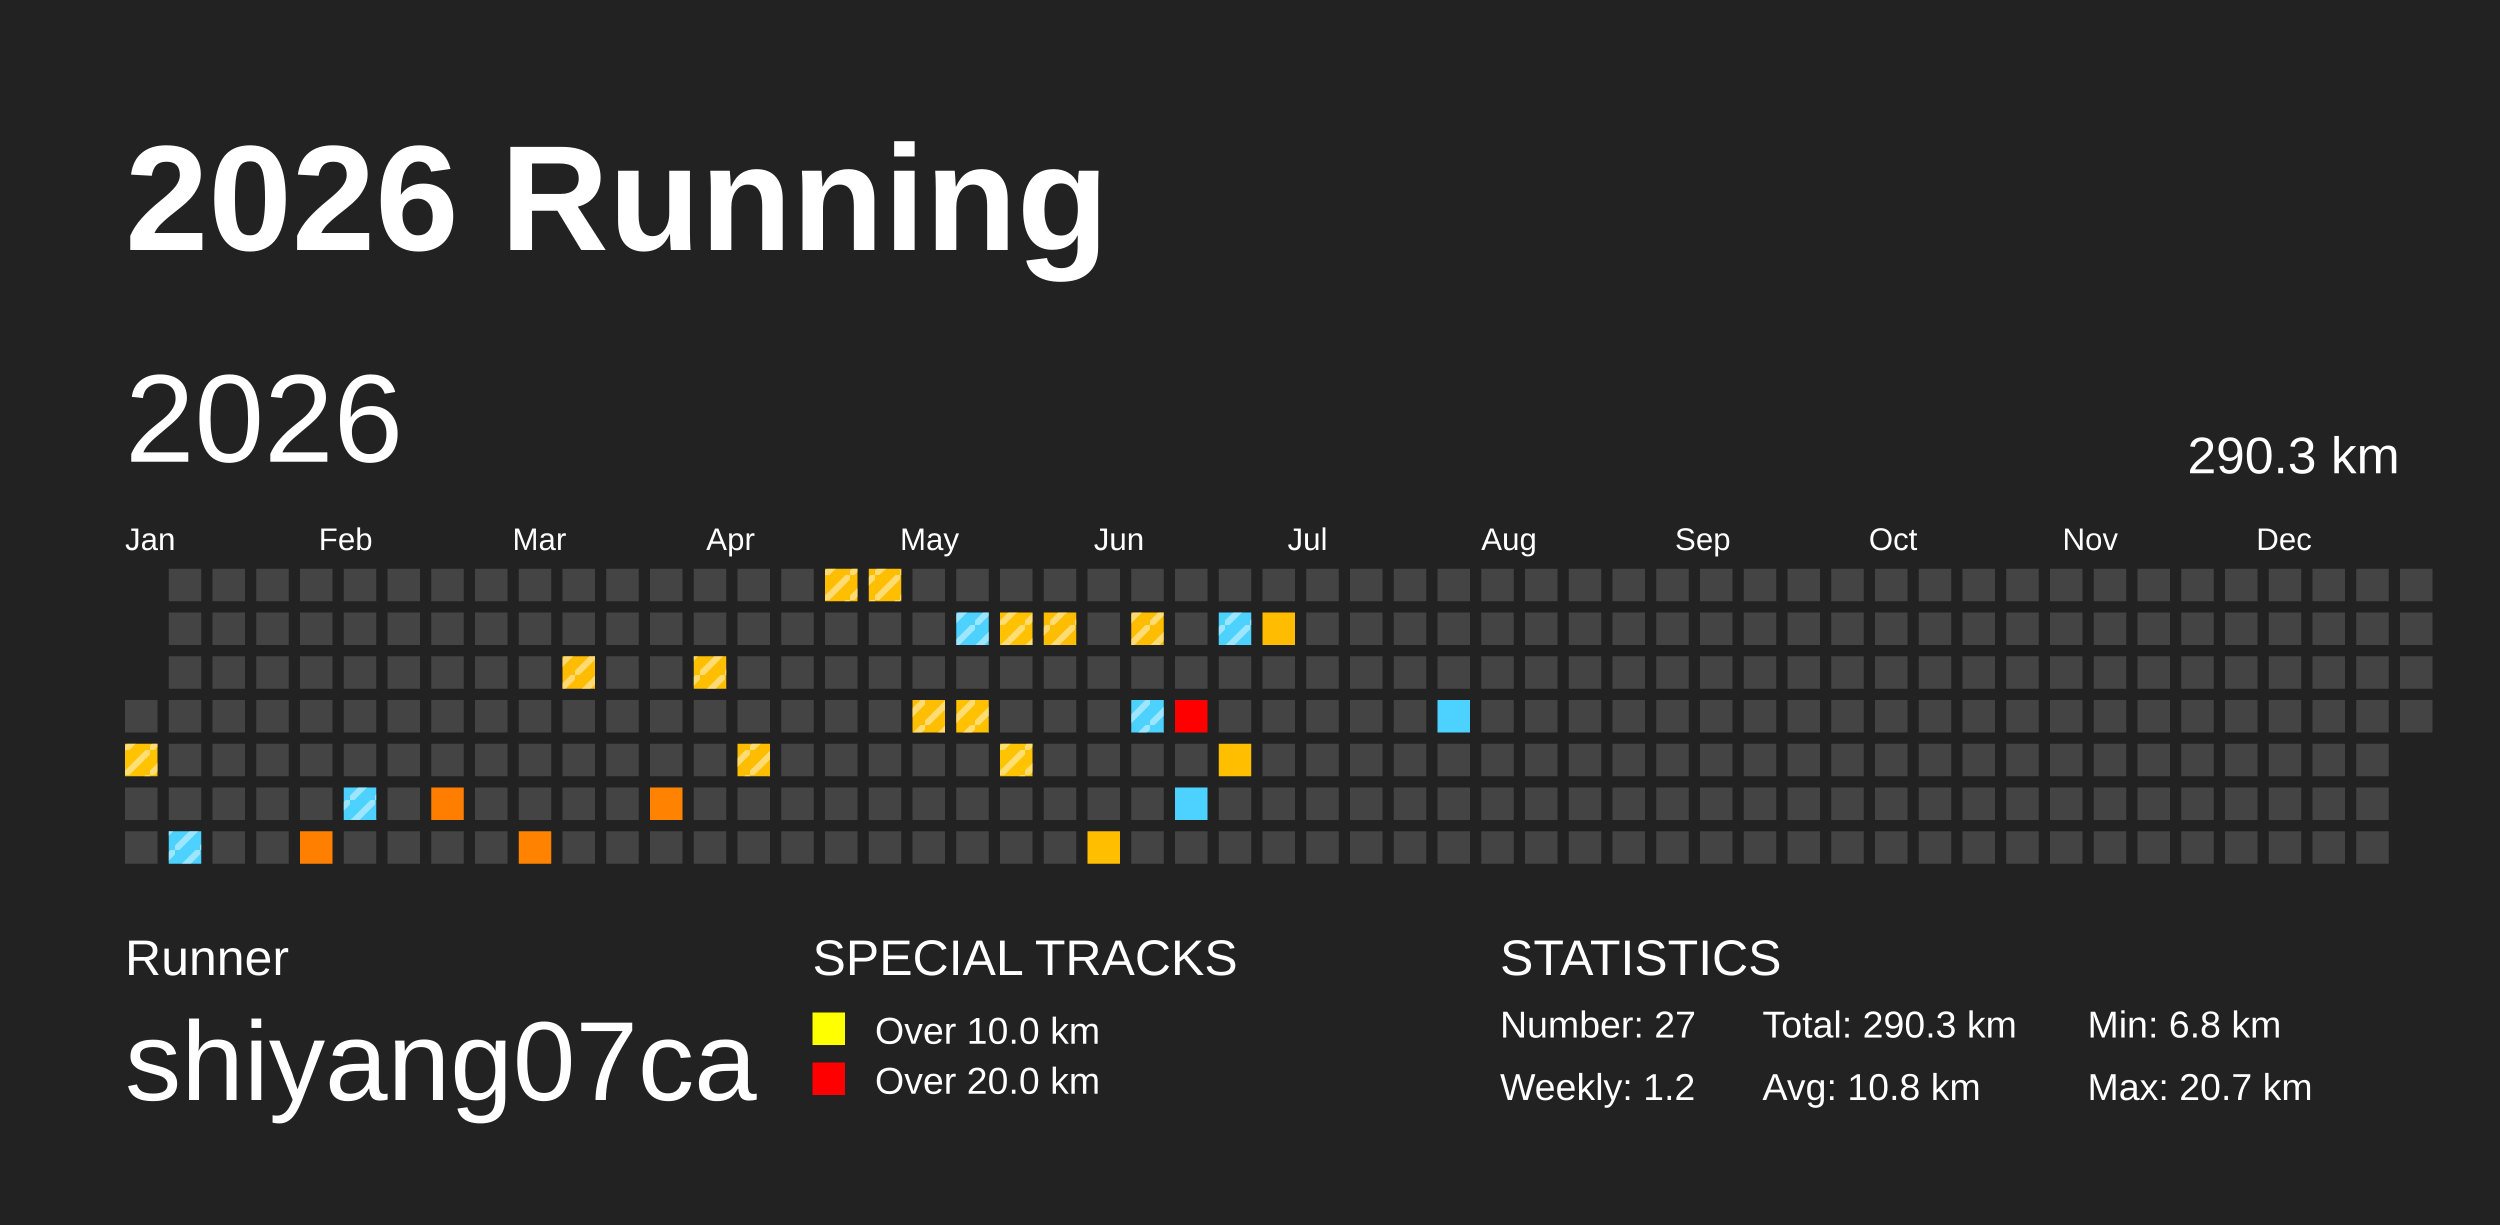
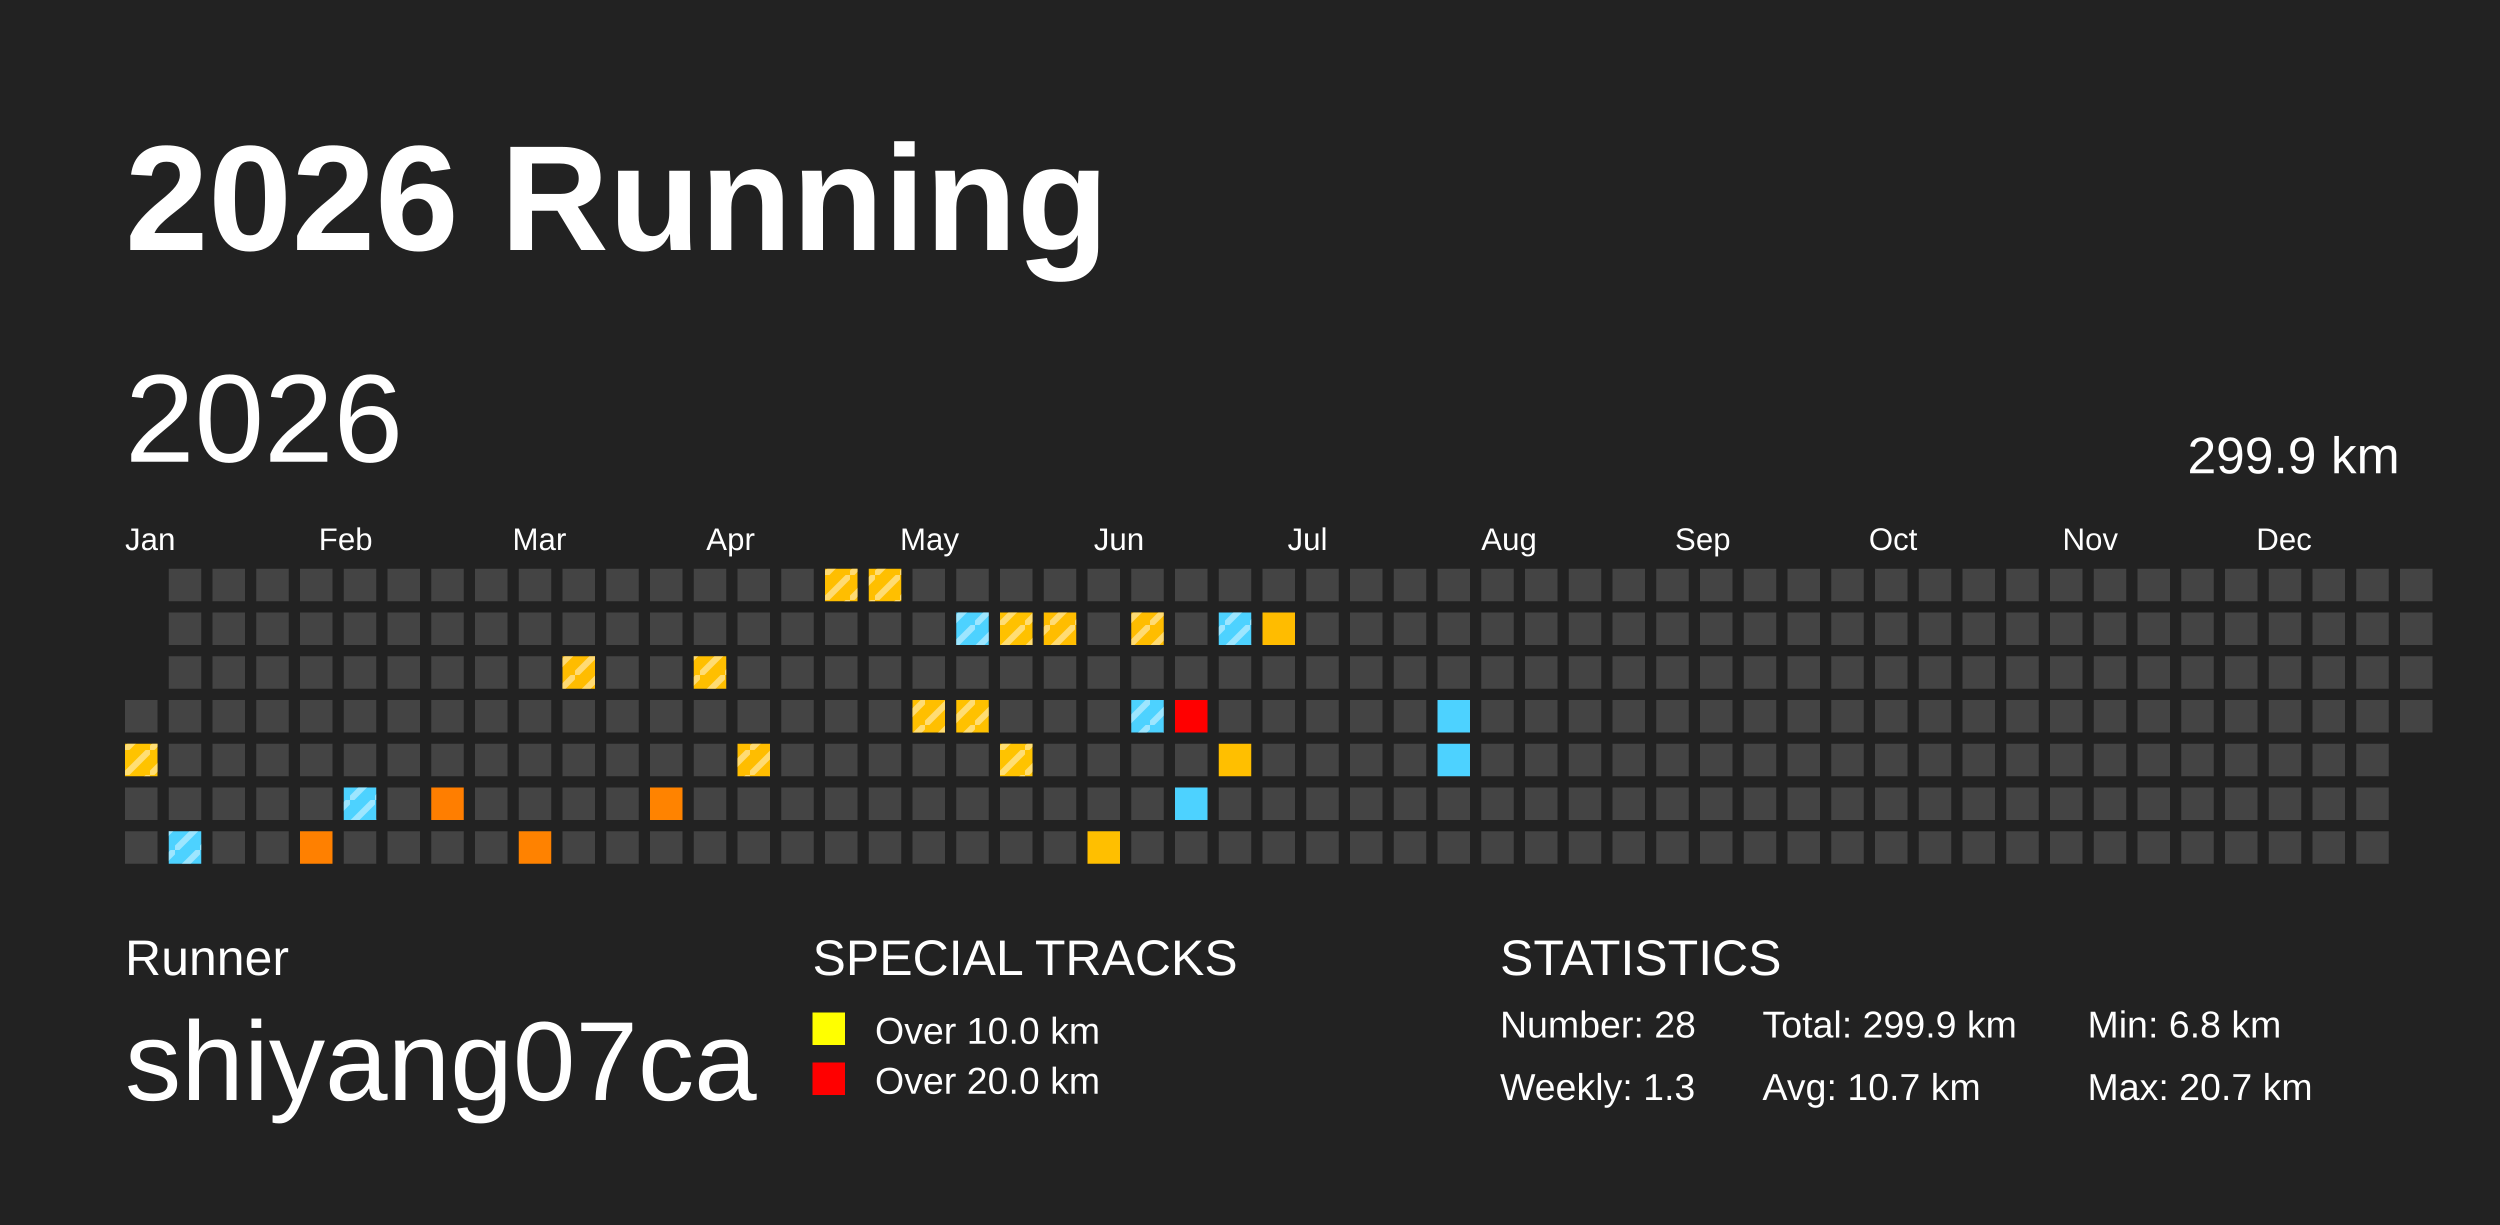
<svg xmlns="http://www.w3.org/2000/svg" baseProfile="full" height="98mm" version="1.1" viewBox="0,0,200,98" width="200mm">
  <defs>
    <pattern height="2" id="indoor-stripe" patternUnits="userSpaceOnUse" width="2">
      <line stroke="white" stroke-opacity="0.45" stroke-width="0.5" x1="0" x2="2" y1="2" y2="0" />
    </pattern>
  </defs>
  <rect fill="#222222" height="98" width="200" x="0" y="0" />
  <text fill="#FFFFFF" style="font-size:12px; font-family:Arial; font-weight:bold;" x="10" y="20">2026 Running</text>
  <text fill="#FFFFFF" style="font-size:4px; font-family:Arial" x="10" y="78">Runner</text>
  <text fill="#FFFFFF" style="font-size:9px; font-family:Arial" x="10" y="88">shiyang07ca</text>
  <text fill="#FFFFFF" style="font-size:4px; font-family:Arial" x="65" y="78">SPECIAL TRACKS</text>
  <rect fill="yellow" height="2.6" width="2.6" x="65" y="81" />
  <text fill="#FFFFFF" style="font-size:3px; font-family:Arial" x="70" y="83.5">Over 10.0 km</text>
  <rect fill="red" height="2.6" width="2.6" x="65" y="85" />
  <text fill="#FFFFFF" style="font-size:3px; font-family:Arial" x="70" y="87.5">Over 20.0 km</text>
  <text fill="#FFFFFF" style="font-size:4px; font-family:Arial" x="120" y="78">STATISTICS</text>
-   <text fill="#FFFFFF" style="font-size:3px; font-family:Arial" x="120" y="83">Number: 27</text>
-   <text fill="#FFFFFF" style="font-size:3px; font-family:Arial" x="120" y="88">Weekly: 1.2</text>
-   <text fill="#FFFFFF" style="font-size:3px; font-family:Arial" x="141" y="83">Total: 290.3 km</text>
-   <text fill="#FFFFFF" style="font-size:3px; font-family:Arial" x="141" y="88">Avg: 10.8 km</text>
+   <text fill="#FFFFFF" style="font-size:3px; font-family:Arial" x="120" y="83">Number: 28</text>
+   <text fill="#FFFFFF" style="font-size:3px; font-family:Arial" x="120" y="88">Weekly: 1.3</text>
+   <text fill="#FFFFFF" style="font-size:3px; font-family:Arial" x="141" y="83">Total: 299.9 km</text>
+   <text fill="#FFFFFF" style="font-size:3px; font-family:Arial" x="141" y="88">Avg: 10.7 km</text>
  <text fill="#FFFFFF" style="font-size:3px; font-family:Arial" x="167" y="83">Min: 6.8 km</text>
  <text fill="#FFFFFF" style="font-size:3px; font-family:Arial" x="167" y="88">Max: 20.7 km</text>
  <text dominant-baseline="hanging" fill="#FFFFFF" style="font-size:10.0px; font-family:Arial;" x="10" y="30">2026</text>
-   <text dominant-baseline="hanging" fill="#FFFFFF" style="font-size:4.125px; font-family:Arial;" x="175" y="35">290.3 km</text>
+   <text dominant-baseline="hanging" fill="#FFFFFF" style="font-size:4.125px; font-family:Arial;" x="175" y="35">299.9 km</text>
  <text fill="#FFFFFF" style="font-size:2.5px; font-family:Arial" x="10.0" y="44">Jan</text>
  <text fill="#FFFFFF" style="font-size:2.5px; font-family:Arial" x="25.5" y="44">Feb</text>
  <text fill="#FFFFFF" style="font-size:2.5px; font-family:Arial" x="41.0" y="44">Mar</text>
  <text fill="#FFFFFF" style="font-size:2.5px; font-family:Arial" x="56.5" y="44">Apr</text>
  <text fill="#FFFFFF" style="font-size:2.5px; font-family:Arial" x="72.0" y="44">May</text>
  <text fill="#FFFFFF" style="font-size:2.5px; font-family:Arial" x="87.5" y="44">Jun</text>
  <text fill="#FFFFFF" style="font-size:2.5px; font-family:Arial" x="103.0" y="44">Jul</text>
  <text fill="#FFFFFF" style="font-size:2.5px; font-family:Arial" x="118.5" y="44">Aug</text>
  <text fill="#FFFFFF" style="font-size:2.5px; font-family:Arial" x="134.0" y="44">Sep</text>
  <text fill="#FFFFFF" style="font-size:2.5px; font-family:Arial" x="149.5" y="44">Oct</text>
  <text fill="#FFFFFF" style="font-size:2.5px; font-family:Arial" x="165.0" y="44">Nov</text>
  <text fill="#FFFFFF" style="font-size:2.5px; font-family:Arial" x="180.5" y="44">Dec</text>
  <rect fill="#444444" height="2.6" width="2.6" x="10.0" y="56.0" />
  <rect fill="#ffc300" height="2.6" width="2.6" x="10.0" y="59.5" />
  <rect fill="url(#indoor-stripe)" height="2.6" style="pointer-events: none;" width="2.6" x="10.0" y="59.5" />
  <rect fill="#444444" height="2.6" width="2.6" x="10.0" y="63.0" />
  <rect fill="#444444" height="2.6" width="2.6" x="10.0" y="66.5" />
  <rect fill="#444444" height="2.6" width="2.6" x="13.5" y="45.5" />
  <rect fill="#444444" height="2.6" width="2.6" x="13.5" y="49.0" />
  <rect fill="#444444" height="2.6" width="2.6" x="13.5" y="52.5" />
  <rect fill="#444444" height="2.6" width="2.6" x="13.5" y="56.0" />
  <rect fill="#444444" height="2.6" width="2.6" x="13.5" y="59.5" />
  <rect fill="#444444" height="2.6" width="2.6" x="13.5" y="63.0" />
  <rect fill="#4dd2ff" height="2.6" width="2.6" x="13.5" y="66.5" />
  <rect fill="url(#indoor-stripe)" height="2.6" style="pointer-events: none;" width="2.6" x="13.5" y="66.5" />
  <rect fill="#444444" height="2.6" width="2.6" x="17.0" y="45.5" />
  <rect fill="#444444" height="2.6" width="2.6" x="17.0" y="49.0" />
  <rect fill="#444444" height="2.6" width="2.6" x="17.0" y="52.5" />
  <rect fill="#444444" height="2.6" width="2.6" x="17.0" y="56.0" />
  <rect fill="#444444" height="2.6" width="2.6" x="17.0" y="59.5" />
  <rect fill="#444444" height="2.6" width="2.6" x="17.0" y="63.0" />
  <rect fill="#444444" height="2.6" width="2.6" x="17.0" y="66.5" />
  <rect fill="#444444" height="2.6" width="2.6" x="20.5" y="45.5" />
  <rect fill="#444444" height="2.6" width="2.6" x="20.5" y="49.0" />
  <rect fill="#444444" height="2.6" width="2.6" x="20.5" y="52.5" />
  <rect fill="#444444" height="2.6" width="2.6" x="20.5" y="56.0" />
  <rect fill="#444444" height="2.6" width="2.6" x="20.5" y="59.5" />
  <rect fill="#444444" height="2.6" width="2.6" x="20.5" y="63.0" />
  <rect fill="#444444" height="2.6" width="2.6" x="20.5" y="66.5" />
  <rect fill="#444444" height="2.6" width="2.6" x="24.0" y="45.5" />
  <rect fill="#444444" height="2.6" width="2.6" x="24.0" y="49.0" />
  <rect fill="#444444" height="2.6" width="2.6" x="24.0" y="52.5" />
  <rect fill="#444444" height="2.6" width="2.6" x="24.0" y="56.0" />
  <rect fill="#444444" height="2.6" width="2.6" x="24.0" y="59.5" />
  <rect fill="#444444" height="2.6" width="2.6" x="24.0" y="63.0" />
  <rect fill="#ff8000" height="2.6" width="2.6" x="24.0" y="66.5" />
  <rect fill="#444444" height="2.6" width="2.6" x="27.5" y="45.5" />
  <rect fill="#444444" height="2.6" width="2.6" x="27.5" y="49.0" />
  <rect fill="#444444" height="2.6" width="2.6" x="27.5" y="52.5" />
  <rect fill="#444444" height="2.6" width="2.6" x="27.5" y="56.0" />
  <rect fill="#444444" height="2.6" width="2.6" x="27.5" y="59.5" />
  <rect fill="#4dd2ff" height="2.6" width="2.6" x="27.5" y="63.0" />
  <rect fill="url(#indoor-stripe)" height="2.6" style="pointer-events: none;" width="2.6" x="27.5" y="63.0" />
  <rect fill="#444444" height="2.6" width="2.6" x="27.5" y="66.5" />
  <rect fill="#444444" height="2.6" width="2.6" x="31.0" y="45.5" />
  <rect fill="#444444" height="2.6" width="2.6" x="31.0" y="49.0" />
  <rect fill="#444444" height="2.6" width="2.6" x="31.0" y="52.5" />
  <rect fill="#444444" height="2.6" width="2.6" x="31.0" y="56.0" />
  <rect fill="#444444" height="2.6" width="2.6" x="31.0" y="59.5" />
  <rect fill="#444444" height="2.6" width="2.6" x="31.0" y="63.0" />
  <rect fill="#444444" height="2.6" width="2.6" x="31.0" y="66.5" />
  <rect fill="#444444" height="2.6" width="2.6" x="34.5" y="45.5" />
  <rect fill="#444444" height="2.6" width="2.6" x="34.5" y="49.0" />
  <rect fill="#444444" height="2.6" width="2.6" x="34.5" y="52.5" />
  <rect fill="#444444" height="2.6" width="2.6" x="34.5" y="56.0" />
  <rect fill="#444444" height="2.6" width="2.6" x="34.5" y="59.5" />
  <rect fill="#ff7e00" height="2.6" width="2.6" x="34.5" y="63.0" />
  <rect fill="#444444" height="2.6" width="2.6" x="34.5" y="66.5" />
  <rect fill="#444444" height="2.6" width="2.6" x="38.0" y="45.5" />
  <rect fill="#444444" height="2.6" width="2.6" x="38.0" y="49.0" />
  <rect fill="#444444" height="2.6" width="2.6" x="38.0" y="52.5" />
  <rect fill="#444444" height="2.6" width="2.6" x="38.0" y="56.0" />
  <rect fill="#444444" height="2.6" width="2.6" x="38.0" y="59.5" />
  <rect fill="#444444" height="2.6" width="2.6" x="38.0" y="63.0" />
  <rect fill="#444444" height="2.6" width="2.6" x="38.0" y="66.5" />
  <rect fill="#444444" height="2.6" width="2.6" x="41.5" y="45.5" />
  <rect fill="#444444" height="2.6" width="2.6" x="41.5" y="49.0" />
  <rect fill="#444444" height="2.6" width="2.6" x="41.5" y="52.5" />
  <rect fill="#444444" height="2.6" width="2.6" x="41.5" y="56.0" />
  <rect fill="#444444" height="2.6" width="2.6" x="41.5" y="59.5" />
  <rect fill="#444444" height="2.6" width="2.6" x="41.5" y="63.0" />
  <rect fill="#ff8200" height="2.6" width="2.6" x="41.5" y="66.5" />
  <rect fill="#444444" height="2.6" width="2.6" x="45.0" y="45.5" />
  <rect fill="#444444" height="2.6" width="2.6" x="45.0" y="49.0" />
  <rect fill="#ffbc00" height="2.6" width="2.6" x="45.0" y="52.5" />
  <rect fill="url(#indoor-stripe)" height="2.6" style="pointer-events: none;" width="2.6" x="45.0" y="52.5" />
  <rect fill="#444444" height="2.6" width="2.6" x="45.0" y="56.0" />
  <rect fill="#444444" height="2.6" width="2.6" x="45.0" y="59.5" />
  <rect fill="#444444" height="2.6" width="2.6" x="45.0" y="63.0" />
  <rect fill="#444444" height="2.6" width="2.6" x="45.0" y="66.5" />
  <rect fill="#444444" height="2.6" width="2.6" x="48.5" y="45.5" />
  <rect fill="#444444" height="2.6" width="2.6" x="48.5" y="49.0" />
  <rect fill="#444444" height="2.6" width="2.6" x="48.5" y="52.5" />
  <rect fill="#444444" height="2.6" width="2.6" x="48.5" y="56.0" />
  <rect fill="#444444" height="2.6" width="2.6" x="48.5" y="59.5" />
  <rect fill="#444444" height="2.6" width="2.6" x="48.5" y="63.0" />
  <rect fill="#444444" height="2.6" width="2.6" x="48.5" y="66.5" />
  <rect fill="#444444" height="2.6" width="2.6" x="52.0" y="45.5" />
  <rect fill="#444444" height="2.6" width="2.6" x="52.0" y="49.0" />
  <rect fill="#444444" height="2.6" width="2.6" x="52.0" y="52.5" />
  <rect fill="#444444" height="2.6" width="2.6" x="52.0" y="56.0" />
  <rect fill="#444444" height="2.6" width="2.6" x="52.0" y="59.5" />
  <rect fill="#ff8300" height="2.6" width="2.6" x="52.0" y="63.0" />
  <rect fill="#444444" height="2.6" width="2.6" x="52.0" y="66.5" />
  <rect fill="#444444" height="2.6" width="2.6" x="55.5" y="45.5" />
  <rect fill="#444444" height="2.6" width="2.6" x="55.5" y="49.0" />
  <rect fill="#ffbf00" height="2.6" width="2.6" x="55.5" y="52.5" />
  <rect fill="url(#indoor-stripe)" height="2.6" style="pointer-events: none;" width="2.6" x="55.5" y="52.5" />
  <rect fill="#444444" height="2.6" width="2.6" x="55.5" y="56.0" />
  <rect fill="#444444" height="2.6" width="2.6" x="55.5" y="59.5" />
  <rect fill="#444444" height="2.6" width="2.6" x="55.5" y="63.0" />
  <rect fill="#444444" height="2.6" width="2.6" x="55.5" y="66.5" />
  <rect fill="#444444" height="2.6" width="2.6" x="59.0" y="45.5" />
  <rect fill="#444444" height="2.6" width="2.6" x="59.0" y="49.0" />
  <rect fill="#444444" height="2.6" width="2.6" x="59.0" y="52.5" />
  <rect fill="#444444" height="2.6" width="2.6" x="59.0" y="56.0" />
  <rect fill="#ffbd00" height="2.6" width="2.6" x="59.0" y="59.5" />
  <rect fill="url(#indoor-stripe)" height="2.6" style="pointer-events: none;" width="2.6" x="59.0" y="59.5" />
  <rect fill="#444444" height="2.6" width="2.6" x="59.0" y="63.0" />
  <rect fill="#444444" height="2.6" width="2.6" x="59.0" y="66.5" />
  <rect fill="#444444" height="2.6" width="2.6" x="62.5" y="45.5" />
  <rect fill="#444444" height="2.6" width="2.6" x="62.5" y="49.0" />
  <rect fill="#444444" height="2.6" width="2.6" x="62.5" y="52.5" />
  <rect fill="#444444" height="2.6" width="2.6" x="62.5" y="56.0" />
  <rect fill="#444444" height="2.6" width="2.6" x="62.5" y="59.5" />
  <rect fill="#444444" height="2.6" width="2.6" x="62.5" y="63.0" />
  <rect fill="#444444" height="2.6" width="2.6" x="62.5" y="66.5" />
  <rect fill="#ffbe00" height="2.6" width="2.6" x="66.0" y="45.5" />
  <rect fill="url(#indoor-stripe)" height="2.6" style="pointer-events: none;" width="2.6" x="66.0" y="45.5" />
  <rect fill="#444444" height="2.6" width="2.6" x="66.0" y="49.0" />
  <rect fill="#444444" height="2.6" width="2.6" x="66.0" y="52.5" />
  <rect fill="#444444" height="2.6" width="2.6" x="66.0" y="56.0" />
  <rect fill="#444444" height="2.6" width="2.6" x="66.0" y="59.5" />
  <rect fill="#444444" height="2.6" width="2.6" x="66.0" y="63.0" />
  <rect fill="#444444" height="2.6" width="2.6" x="66.0" y="66.5" />
  <rect fill="#ffbf00" height="2.6" width="2.6" x="69.5" y="45.5" />
  <rect fill="url(#indoor-stripe)" height="2.6" style="pointer-events: none;" width="2.6" x="69.5" y="45.5" />
  <rect fill="#444444" height="2.6" width="2.6" x="69.5" y="49.0" />
  <rect fill="#444444" height="2.6" width="2.6" x="69.5" y="52.5" />
  <rect fill="#444444" height="2.6" width="2.6" x="69.5" y="56.0" />
  <rect fill="#444444" height="2.6" width="2.6" x="69.5" y="59.5" />
  <rect fill="#444444" height="2.6" width="2.6" x="69.5" y="63.0" />
  <rect fill="#444444" height="2.6" width="2.6" x="69.5" y="66.5" />
  <rect fill="#444444" height="2.6" width="2.6" x="73.0" y="45.5" />
  <rect fill="#444444" height="2.6" width="2.6" x="73.0" y="49.0" />
  <rect fill="#444444" height="2.6" width="2.6" x="73.0" y="52.5" />
  <rect fill="#ffbf00" height="2.6" width="2.6" x="73.0" y="56.0" />
  <rect fill="url(#indoor-stripe)" height="2.6" style="pointer-events: none;" width="2.6" x="73.0" y="56.0" />
  <rect fill="#444444" height="2.6" width="2.6" x="73.0" y="59.5" />
  <rect fill="#444444" height="2.6" width="2.6" x="73.0" y="63.0" />
  <rect fill="#444444" height="2.6" width="2.6" x="73.0" y="66.5" />
  <rect fill="#444444" height="2.6" width="2.6" x="76.5" y="45.5" />
  <rect fill="#4dd2ff" height="2.6" width="2.6" x="76.5" y="49.0" />
  <rect fill="url(#indoor-stripe)" height="2.6" style="pointer-events: none;" width="2.6" x="76.5" y="49.0" />
  <rect fill="#444444" height="2.6" width="2.6" x="76.5" y="52.5" />
  <rect fill="#ffc100" height="2.6" width="2.6" x="76.5" y="56.0" />
  <rect fill="url(#indoor-stripe)" height="2.6" style="pointer-events: none;" width="2.6" x="76.5" y="56.0" />
  <rect fill="#444444" height="2.6" width="2.6" x="76.5" y="59.5" />
  <rect fill="#444444" height="2.6" width="2.6" x="76.5" y="63.0" />
  <rect fill="#444444" height="2.6" width="2.6" x="76.5" y="66.5" />
  <rect fill="#444444" height="2.6" width="2.6" x="80.0" y="45.5" />
  <rect fill="#ffc100" height="2.6" width="2.6" x="80.0" y="49.0" />
  <rect fill="url(#indoor-stripe)" height="2.6" style="pointer-events: none;" width="2.6" x="80.0" y="49.0" />
  <rect fill="#444444" height="2.6" width="2.6" x="80.0" y="52.5" />
  <rect fill="#444444" height="2.6" width="2.6" x="80.0" y="56.0" />
  <rect fill="#ffc300" height="2.6" width="2.6" x="80.0" y="59.5" />
  <rect fill="url(#indoor-stripe)" height="2.6" style="pointer-events: none;" width="2.6" x="80.0" y="59.5" />
  <rect fill="#444444" height="2.6" width="2.6" x="80.0" y="63.0" />
  <rect fill="#444444" height="2.6" width="2.6" x="80.0" y="66.5" />
  <rect fill="#444444" height="2.6" width="2.6" x="83.5" y="45.5" />
  <rect fill="#ffbd00" height="2.6" width="2.6" x="83.5" y="49.0" />
  <rect fill="url(#indoor-stripe)" height="2.6" style="pointer-events: none;" width="2.6" x="83.5" y="49.0" />
  <rect fill="#444444" height="2.6" width="2.6" x="83.5" y="52.5" />
  <rect fill="#444444" height="2.6" width="2.6" x="83.5" y="56.0" />
  <rect fill="#444444" height="2.6" width="2.6" x="83.5" y="59.5" />
  <rect fill="#444444" height="2.6" width="2.6" x="83.5" y="63.0" />
  <rect fill="#444444" height="2.6" width="2.6" x="83.5" y="66.5" />
  <rect fill="#444444" height="2.6" width="2.6" x="87.0" y="45.5" />
  <rect fill="#444444" height="2.6" width="2.6" x="87.0" y="49.0" />
  <rect fill="#444444" height="2.6" width="2.6" x="87.0" y="52.5" />
  <rect fill="#444444" height="2.6" width="2.6" x="87.0" y="56.0" />
  <rect fill="#444444" height="2.6" width="2.6" x="87.0" y="59.5" />
  <rect fill="#444444" height="2.6" width="2.6" x="87.0" y="63.0" />
  <rect fill="#ffbf00" height="2.6" width="2.6" x="87.0" y="66.5" />
  <rect fill="#444444" height="2.6" width="2.6" x="90.5" y="45.5" />
  <rect fill="#ffbd00" height="2.6" width="2.6" x="90.5" y="49.0" />
  <rect fill="url(#indoor-stripe)" height="2.6" style="pointer-events: none;" width="2.6" x="90.5" y="49.0" />
  <rect fill="#444444" height="2.6" width="2.6" x="90.5" y="52.5" />
  <rect fill="#4dd2ff" height="2.6" width="2.6" x="90.5" y="56.0" />
  <rect fill="url(#indoor-stripe)" height="2.6" style="pointer-events: none;" width="2.6" x="90.5" y="56.0" />
  <rect fill="#444444" height="2.6" width="2.6" x="90.5" y="59.5" />
  <rect fill="#444444" height="2.6" width="2.6" x="90.5" y="63.0" />
  <rect fill="#444444" height="2.6" width="2.6" x="90.5" y="66.5" />
  <rect fill="#444444" height="2.6" width="2.6" x="94.0" y="45.5" />
  <rect fill="#444444" height="2.6" width="2.6" x="94.0" y="49.0" />
  <rect fill="#444444" height="2.6" width="2.6" x="94.0" y="52.5" />
  <rect fill="red" height="2.6" width="2.6" x="94.0" y="56.0" />
  <rect fill="#444444" height="2.6" width="2.6" x="94.0" y="59.5" />
  <rect fill="#4dd2ff" height="2.6" width="2.6" x="94.0" y="63.0" />
  <rect fill="#444444" height="2.6" width="2.6" x="94.0" y="66.5" />
  <rect fill="#444444" height="2.6" width="2.6" x="97.5" y="45.5" />
  <rect fill="#4dd2ff" height="2.6" width="2.6" x="97.5" y="49.0" />
  <rect fill="url(#indoor-stripe)" height="2.6" style="pointer-events: none;" width="2.6" x="97.5" y="49.0" />
  <rect fill="#444444" height="2.6" width="2.6" x="97.5" y="52.5" />
  <rect fill="#444444" height="2.6" width="2.6" x="97.5" y="56.0" />
  <rect fill="#ffbf00" height="2.6" width="2.6" x="97.5" y="59.5" />
  <rect fill="#444444" height="2.6" width="2.6" x="97.5" y="63.0" />
  <rect fill="#444444" height="2.6" width="2.6" x="97.5" y="66.5" />
  <rect fill="#444444" height="2.6" width="2.6" x="101.0" y="45.5" />
  <rect fill="#ffbc00" height="2.6" width="2.6" x="101.0" y="49.0" />
  <rect fill="#444444" height="2.6" width="2.6" x="101.0" y="52.5" />
  <rect fill="#444444" height="2.6" width="2.6" x="101.0" y="56.0" />
  <rect fill="#444444" height="2.6" width="2.6" x="101.0" y="59.5" />
  <rect fill="#444444" height="2.6" width="2.6" x="101.0" y="63.0" />
  <rect fill="#444444" height="2.6" width="2.6" x="101.0" y="66.5" />
  <rect fill="#444444" height="2.6" width="2.6" x="104.5" y="45.5" />
  <rect fill="#444444" height="2.6" width="2.6" x="104.5" y="49.0" />
  <rect fill="#444444" height="2.6" width="2.6" x="104.5" y="52.5" />
  <rect fill="#444444" height="2.6" width="2.6" x="104.5" y="56.0" />
  <rect fill="#444444" height="2.6" width="2.6" x="104.5" y="59.5" />
  <rect fill="#444444" height="2.6" width="2.6" x="104.5" y="63.0" />
  <rect fill="#444444" height="2.6" width="2.6" x="104.5" y="66.5" />
  <rect fill="#444444" height="2.6" width="2.6" x="108.0" y="45.5" />
  <rect fill="#444444" height="2.6" width="2.6" x="108.0" y="49.0" />
  <rect fill="#444444" height="2.6" width="2.6" x="108.0" y="52.5" />
  <rect fill="#444444" height="2.6" width="2.6" x="108.0" y="56.0" />
  <rect fill="#444444" height="2.6" width="2.6" x="108.0" y="59.5" />
  <rect fill="#444444" height="2.6" width="2.6" x="108.0" y="63.0" />
  <rect fill="#444444" height="2.6" width="2.6" x="108.0" y="66.5" />
  <rect fill="#444444" height="2.6" width="2.6" x="111.5" y="45.5" />
  <rect fill="#444444" height="2.6" width="2.6" x="111.5" y="49.0" />
  <rect fill="#444444" height="2.6" width="2.6" x="111.5" y="52.5" />
  <rect fill="#444444" height="2.6" width="2.6" x="111.5" y="56.0" />
  <rect fill="#444444" height="2.6" width="2.6" x="111.5" y="59.5" />
  <rect fill="#444444" height="2.6" width="2.6" x="111.5" y="63.0" />
  <rect fill="#444444" height="2.6" width="2.6" x="111.5" y="66.5" />
  <rect fill="#444444" height="2.6" width="2.6" x="115.0" y="45.5" />
  <rect fill="#444444" height="2.6" width="2.6" x="115.0" y="49.0" />
  <rect fill="#444444" height="2.6" width="2.6" x="115.0" y="52.5" />
  <rect fill="#4dd2ff" height="2.6" width="2.6" x="115.0" y="56.0" />
-   <rect fill="#444444" height="2.6" width="2.6" x="115.0" y="59.5" />
+   <rect fill="#4dd2ff" height="2.6" width="2.6" x="115.0" y="59.5" />
  <rect fill="#444444" height="2.6" width="2.6" x="115.0" y="63.0" />
  <rect fill="#444444" height="2.6" width="2.6" x="115.0" y="66.5" />
  <rect fill="#444444" height="2.6" width="2.6" x="118.5" y="45.5" />
  <rect fill="#444444" height="2.6" width="2.6" x="118.5" y="49.0" />
  <rect fill="#444444" height="2.6" width="2.6" x="118.5" y="52.5" />
  <rect fill="#444444" height="2.6" width="2.6" x="118.5" y="56.0" />
  <rect fill="#444444" height="2.6" width="2.6" x="118.5" y="59.5" />
  <rect fill="#444444" height="2.6" width="2.6" x="118.5" y="63.0" />
  <rect fill="#444444" height="2.6" width="2.6" x="118.5" y="66.5" />
  <rect fill="#444444" height="2.6" width="2.6" x="122.0" y="45.5" />
  <rect fill="#444444" height="2.6" width="2.6" x="122.0" y="49.0" />
  <rect fill="#444444" height="2.6" width="2.6" x="122.0" y="52.5" />
  <rect fill="#444444" height="2.6" width="2.6" x="122.0" y="56.0" />
  <rect fill="#444444" height="2.6" width="2.6" x="122.0" y="59.5" />
  <rect fill="#444444" height="2.6" width="2.6" x="122.0" y="63.0" />
  <rect fill="#444444" height="2.6" width="2.6" x="122.0" y="66.5" />
  <rect fill="#444444" height="2.6" width="2.6" x="125.5" y="45.5" />
  <rect fill="#444444" height="2.6" width="2.6" x="125.5" y="49.0" />
  <rect fill="#444444" height="2.6" width="2.6" x="125.5" y="52.5" />
  <rect fill="#444444" height="2.6" width="2.6" x="125.5" y="56.0" />
  <rect fill="#444444" height="2.6" width="2.6" x="125.5" y="59.5" />
  <rect fill="#444444" height="2.6" width="2.6" x="125.5" y="63.0" />
  <rect fill="#444444" height="2.6" width="2.6" x="125.5" y="66.5" />
  <rect fill="#444444" height="2.6" width="2.6" x="129.0" y="45.5" />
  <rect fill="#444444" height="2.6" width="2.6" x="129.0" y="49.0" />
  <rect fill="#444444" height="2.6" width="2.6" x="129.0" y="52.5" />
  <rect fill="#444444" height="2.6" width="2.6" x="129.0" y="56.0" />
  <rect fill="#444444" height="2.6" width="2.6" x="129.0" y="59.5" />
  <rect fill="#444444" height="2.6" width="2.6" x="129.0" y="63.0" />
  <rect fill="#444444" height="2.6" width="2.6" x="129.0" y="66.5" />
  <rect fill="#444444" height="2.6" width="2.6" x="132.5" y="45.5" />
  <rect fill="#444444" height="2.6" width="2.6" x="132.5" y="49.0" />
  <rect fill="#444444" height="2.6" width="2.6" x="132.5" y="52.5" />
  <rect fill="#444444" height="2.6" width="2.6" x="132.5" y="56.0" />
  <rect fill="#444444" height="2.6" width="2.6" x="132.5" y="59.5" />
  <rect fill="#444444" height="2.6" width="2.6" x="132.5" y="63.0" />
  <rect fill="#444444" height="2.6" width="2.6" x="132.5" y="66.5" />
  <rect fill="#444444" height="2.6" width="2.6" x="136.0" y="45.5" />
  <rect fill="#444444" height="2.6" width="2.6" x="136.0" y="49.0" />
  <rect fill="#444444" height="2.6" width="2.6" x="136.0" y="52.5" />
  <rect fill="#444444" height="2.6" width="2.6" x="136.0" y="56.0" />
  <rect fill="#444444" height="2.6" width="2.6" x="136.0" y="59.5" />
  <rect fill="#444444" height="2.6" width="2.6" x="136.0" y="63.0" />
  <rect fill="#444444" height="2.6" width="2.6" x="136.0" y="66.5" />
  <rect fill="#444444" height="2.6" width="2.6" x="139.5" y="45.5" />
  <rect fill="#444444" height="2.6" width="2.6" x="139.5" y="49.0" />
  <rect fill="#444444" height="2.6" width="2.6" x="139.5" y="52.5" />
  <rect fill="#444444" height="2.6" width="2.6" x="139.5" y="56.0" />
  <rect fill="#444444" height="2.6" width="2.6" x="139.5" y="59.5" />
  <rect fill="#444444" height="2.6" width="2.6" x="139.5" y="63.0" />
  <rect fill="#444444" height="2.6" width="2.6" x="139.5" y="66.5" />
  <rect fill="#444444" height="2.6" width="2.6" x="143.0" y="45.5" />
  <rect fill="#444444" height="2.6" width="2.6" x="143.0" y="49.0" />
  <rect fill="#444444" height="2.6" width="2.6" x="143.0" y="52.5" />
  <rect fill="#444444" height="2.6" width="2.6" x="143.0" y="56.0" />
  <rect fill="#444444" height="2.6" width="2.6" x="143.0" y="59.5" />
  <rect fill="#444444" height="2.6" width="2.6" x="143.0" y="63.0" />
  <rect fill="#444444" height="2.6" width="2.6" x="143.0" y="66.5" />
  <rect fill="#444444" height="2.6" width="2.6" x="146.5" y="45.5" />
  <rect fill="#444444" height="2.6" width="2.6" x="146.5" y="49.0" />
  <rect fill="#444444" height="2.6" width="2.6" x="146.5" y="52.5" />
  <rect fill="#444444" height="2.6" width="2.6" x="146.5" y="56.0" />
  <rect fill="#444444" height="2.6" width="2.6" x="146.5" y="59.5" />
  <rect fill="#444444" height="2.6" width="2.6" x="146.5" y="63.0" />
  <rect fill="#444444" height="2.6" width="2.6" x="146.5" y="66.5" />
  <rect fill="#444444" height="2.6" width="2.6" x="150.0" y="45.5" />
  <rect fill="#444444" height="2.6" width="2.6" x="150.0" y="49.0" />
  <rect fill="#444444" height="2.6" width="2.6" x="150.0" y="52.5" />
  <rect fill="#444444" height="2.6" width="2.6" x="150.0" y="56.0" />
  <rect fill="#444444" height="2.6" width="2.6" x="150.0" y="59.5" />
  <rect fill="#444444" height="2.6" width="2.6" x="150.0" y="63.0" />
  <rect fill="#444444" height="2.6" width="2.6" x="150.0" y="66.5" />
  <rect fill="#444444" height="2.6" width="2.6" x="153.5" y="45.5" />
  <rect fill="#444444" height="2.6" width="2.6" x="153.5" y="49.0" />
  <rect fill="#444444" height="2.6" width="2.6" x="153.5" y="52.5" />
  <rect fill="#444444" height="2.6" width="2.6" x="153.5" y="56.0" />
  <rect fill="#444444" height="2.6" width="2.6" x="153.5" y="59.5" />
  <rect fill="#444444" height="2.6" width="2.6" x="153.5" y="63.0" />
  <rect fill="#444444" height="2.6" width="2.6" x="153.5" y="66.5" />
  <rect fill="#444444" height="2.6" width="2.6" x="157.0" y="45.5" />
  <rect fill="#444444" height="2.6" width="2.6" x="157.0" y="49.0" />
  <rect fill="#444444" height="2.6" width="2.6" x="157.0" y="52.5" />
  <rect fill="#444444" height="2.6" width="2.6" x="157.0" y="56.0" />
  <rect fill="#444444" height="2.6" width="2.6" x="157.0" y="59.5" />
  <rect fill="#444444" height="2.6" width="2.6" x="157.0" y="63.0" />
  <rect fill="#444444" height="2.6" width="2.6" x="157.0" y="66.5" />
  <rect fill="#444444" height="2.6" width="2.6" x="160.5" y="45.5" />
  <rect fill="#444444" height="2.6" width="2.6" x="160.5" y="49.0" />
  <rect fill="#444444" height="2.6" width="2.6" x="160.5" y="52.5" />
  <rect fill="#444444" height="2.6" width="2.6" x="160.5" y="56.0" />
  <rect fill="#444444" height="2.6" width="2.6" x="160.5" y="59.5" />
  <rect fill="#444444" height="2.6" width="2.6" x="160.5" y="63.0" />
  <rect fill="#444444" height="2.6" width="2.6" x="160.5" y="66.5" />
  <rect fill="#444444" height="2.6" width="2.6" x="164.0" y="45.5" />
  <rect fill="#444444" height="2.6" width="2.6" x="164.0" y="49.0" />
  <rect fill="#444444" height="2.6" width="2.6" x="164.0" y="52.5" />
  <rect fill="#444444" height="2.6" width="2.6" x="164.0" y="56.0" />
  <rect fill="#444444" height="2.6" width="2.6" x="164.0" y="59.5" />
  <rect fill="#444444" height="2.6" width="2.6" x="164.0" y="63.0" />
  <rect fill="#444444" height="2.6" width="2.6" x="164.0" y="66.5" />
  <rect fill="#444444" height="2.6" width="2.6" x="167.5" y="45.5" />
  <rect fill="#444444" height="2.6" width="2.6" x="167.5" y="49.0" />
  <rect fill="#444444" height="2.6" width="2.6" x="167.5" y="52.5" />
  <rect fill="#444444" height="2.6" width="2.6" x="167.5" y="56.0" />
  <rect fill="#444444" height="2.6" width="2.6" x="167.5" y="59.5" />
  <rect fill="#444444" height="2.6" width="2.6" x="167.5" y="63.0" />
  <rect fill="#444444" height="2.6" width="2.6" x="167.5" y="66.5" />
  <rect fill="#444444" height="2.6" width="2.6" x="171.0" y="45.5" />
  <rect fill="#444444" height="2.6" width="2.6" x="171.0" y="49.0" />
  <rect fill="#444444" height="2.6" width="2.6" x="171.0" y="52.5" />
  <rect fill="#444444" height="2.6" width="2.6" x="171.0" y="56.0" />
  <rect fill="#444444" height="2.6" width="2.6" x="171.0" y="59.5" />
  <rect fill="#444444" height="2.6" width="2.6" x="171.0" y="63.0" />
  <rect fill="#444444" height="2.6" width="2.6" x="171.0" y="66.5" />
  <rect fill="#444444" height="2.6" width="2.6" x="174.5" y="45.5" />
  <rect fill="#444444" height="2.6" width="2.6" x="174.5" y="49.0" />
  <rect fill="#444444" height="2.6" width="2.6" x="174.5" y="52.5" />
  <rect fill="#444444" height="2.6" width="2.6" x="174.5" y="56.0" />
  <rect fill="#444444" height="2.6" width="2.6" x="174.5" y="59.5" />
  <rect fill="#444444" height="2.6" width="2.6" x="174.5" y="63.0" />
  <rect fill="#444444" height="2.6" width="2.6" x="174.5" y="66.5" />
  <rect fill="#444444" height="2.6" width="2.6" x="178.0" y="45.5" />
  <rect fill="#444444" height="2.6" width="2.6" x="178.0" y="49.0" />
  <rect fill="#444444" height="2.6" width="2.6" x="178.0" y="52.5" />
  <rect fill="#444444" height="2.6" width="2.6" x="178.0" y="56.0" />
  <rect fill="#444444" height="2.6" width="2.6" x="178.0" y="59.5" />
  <rect fill="#444444" height="2.6" width="2.6" x="178.0" y="63.0" />
  <rect fill="#444444" height="2.6" width="2.6" x="178.0" y="66.5" />
  <rect fill="#444444" height="2.6" width="2.6" x="181.5" y="45.5" />
  <rect fill="#444444" height="2.6" width="2.6" x="181.5" y="49.0" />
  <rect fill="#444444" height="2.6" width="2.6" x="181.5" y="52.5" />
  <rect fill="#444444" height="2.6" width="2.6" x="181.5" y="56.0" />
  <rect fill="#444444" height="2.6" width="2.6" x="181.5" y="59.5" />
  <rect fill="#444444" height="2.6" width="2.6" x="181.5" y="63.0" />
  <rect fill="#444444" height="2.6" width="2.6" x="181.5" y="66.5" />
  <rect fill="#444444" height="2.6" width="2.6" x="185.0" y="45.5" />
  <rect fill="#444444" height="2.6" width="2.6" x="185.0" y="49.0" />
  <rect fill="#444444" height="2.6" width="2.6" x="185.0" y="52.5" />
  <rect fill="#444444" height="2.6" width="2.6" x="185.0" y="56.0" />
  <rect fill="#444444" height="2.6" width="2.6" x="185.0" y="59.5" />
  <rect fill="#444444" height="2.6" width="2.6" x="185.0" y="63.0" />
  <rect fill="#444444" height="2.6" width="2.6" x="185.0" y="66.5" />
  <rect fill="#444444" height="2.6" width="2.6" x="188.5" y="45.5" />
  <rect fill="#444444" height="2.6" width="2.6" x="188.5" y="49.0" />
  <rect fill="#444444" height="2.6" width="2.6" x="188.5" y="52.5" />
  <rect fill="#444444" height="2.6" width="2.6" x="188.5" y="56.0" />
  <rect fill="#444444" height="2.6" width="2.6" x="188.5" y="59.5" />
  <rect fill="#444444" height="2.6" width="2.6" x="188.5" y="63.0" />
  <rect fill="#444444" height="2.6" width="2.6" x="188.5" y="66.5" />
  <rect fill="#444444" height="2.6" width="2.6" x="192.0" y="45.5" />
  <rect fill="#444444" height="2.6" width="2.6" x="192.0" y="49.0" />
  <rect fill="#444444" height="2.6" width="2.6" x="192.0" y="52.5" />
  <rect fill="#444444" height="2.6" width="2.6" x="192.0" y="56.0" />
</svg>
